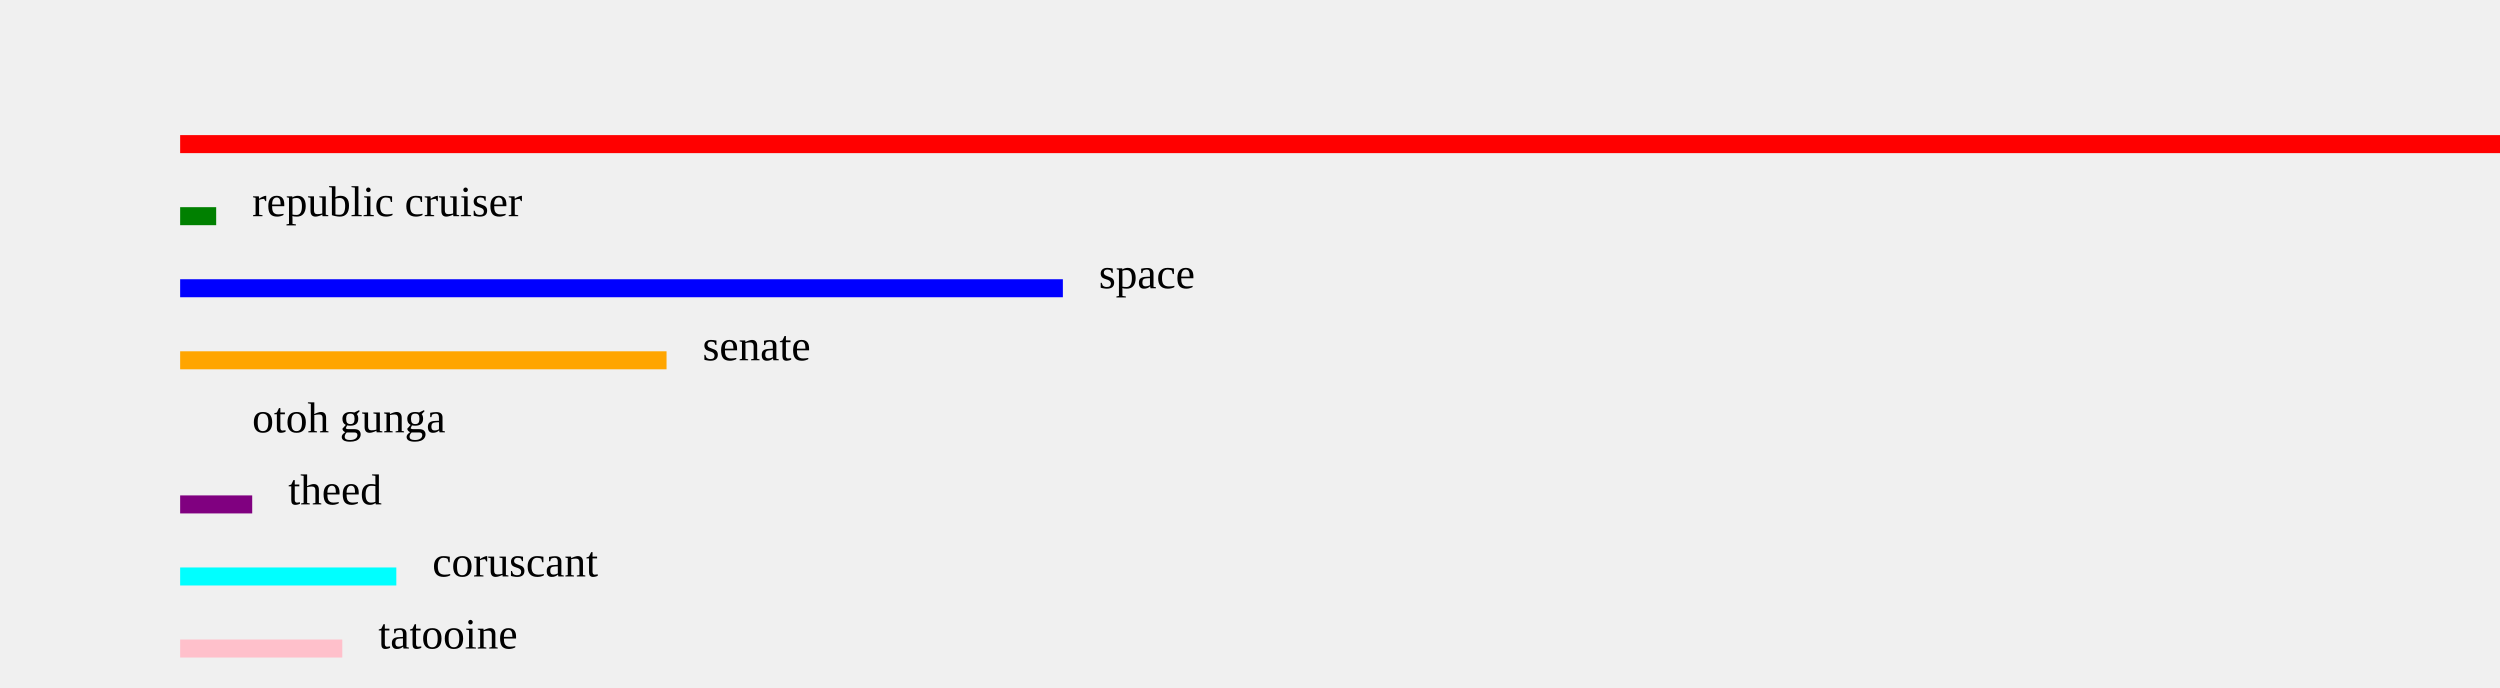
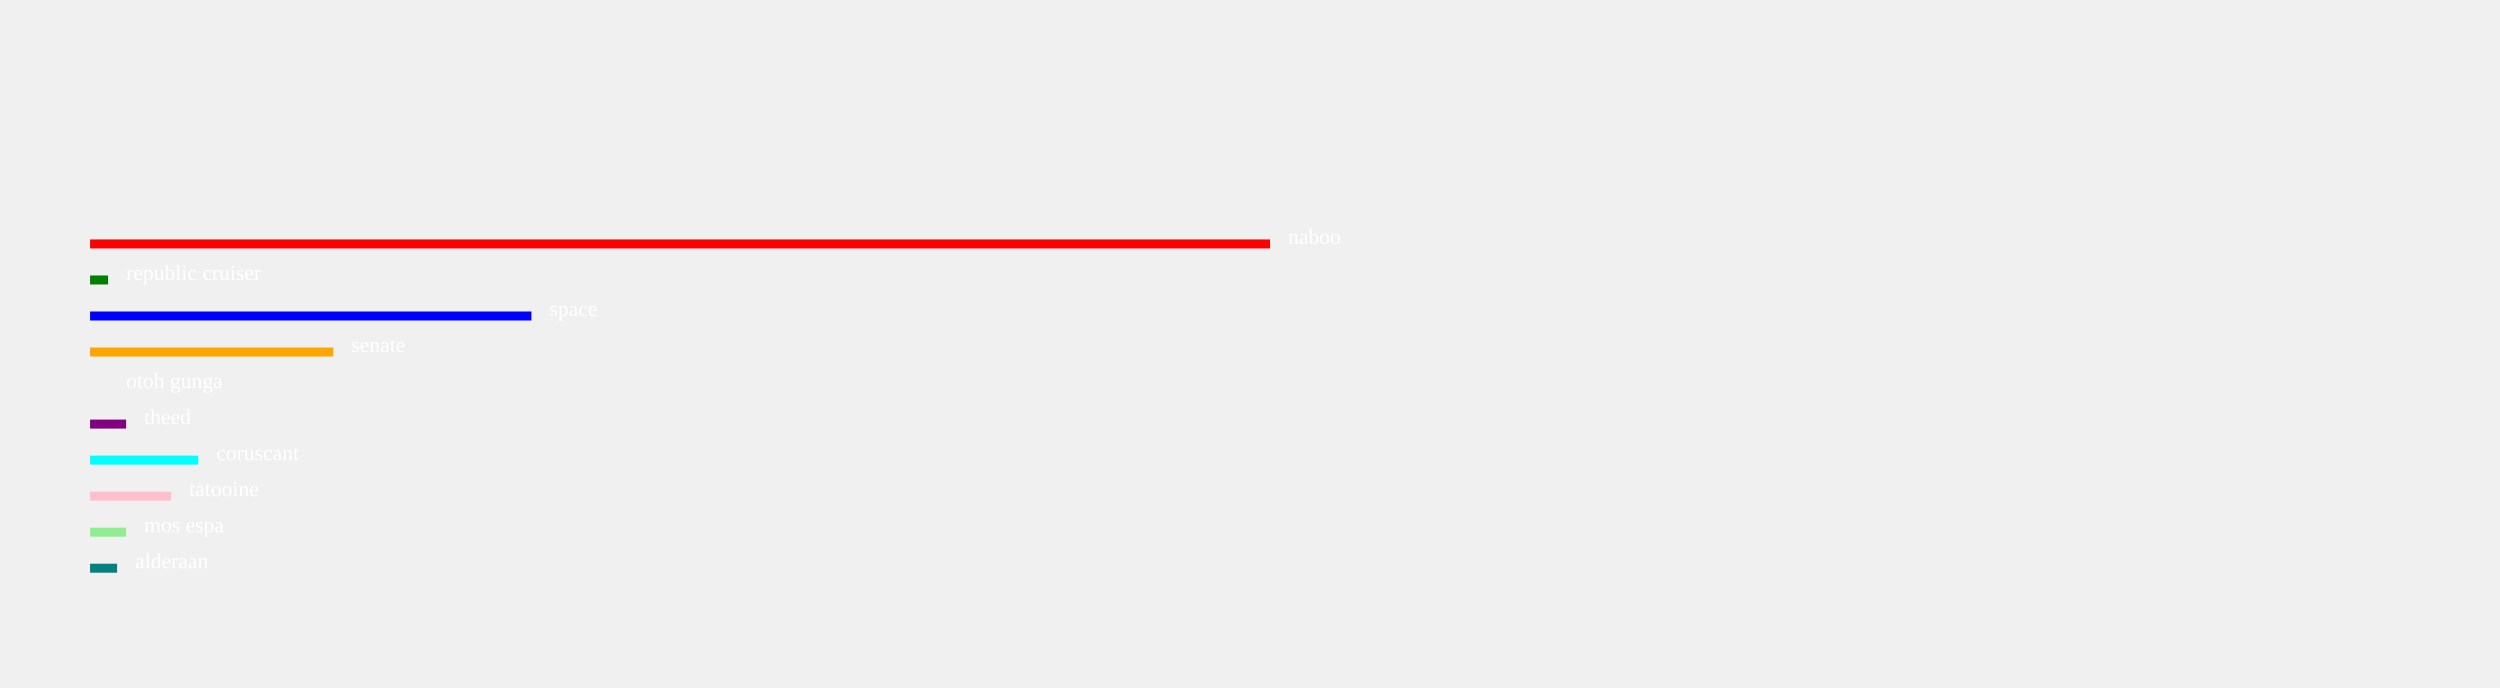
- <svg xmlns="http://www.w3.org/2000/svg" width="100%" height="100%">
+ <svg xmlns="http://www.w3.org/2000/svg" width="200%" height="100%">
  <g transform="translate(50, 20)">
    <g id="P-1">
      <line x1="0" y1="20" x2="655" y2="20" stroke="red" stroke-width="5" />
-       <text fill="black" x="665" y="20">naboo</text>
+       <text fill="white" x="665" y="20">naboo</text>
    </g>
    <g id="P-2">
      <line x1="0" y1="40" x2="10" y2="40" stroke="green" stroke-width="5" />
-       <text fill="black" x="20" y="40">republic cruiser</text>
+       <text fill="white" x="20" y="40">republic cruiser</text>
    </g>
    <g id="P-3">
      <line x1="0" y1="60" x2="245" y2="60" stroke="blue" stroke-width="5" />
-       <text fill="black" x="255" y="60">space</text>
+       <text fill="white" x="255" y="60">space</text>
    </g>
    <g id="P-4">
      <line x1="0" y1="80" x2="135" y2="80" stroke="orange" stroke-width="5" />
-       <text fill="black" x="145" y="80">senate</text>
+       <text fill="white" x="145" y="80">senate</text>
    </g>
    <g id="P-5">
      <line x1="0" y1="100" x2="10" y2="100" stroke="lightpurple" stroke-width="5" />
-       <text fill="black" x="20" y="100">otoh gunga</text>
+       <text fill="white" x="20" y="100">otoh gunga</text>
    </g>
    <g id="P-6">
      <line x1="0" y1="120" x2="20" y2="120" stroke="purple" stroke-width="5" />
-       <text fill="black" x="30" y="120">theed</text>
+       <text fill="white" x="30" y="120">theed</text>
    </g>
    <g id="P-7">
      <line x1="0" y1="140" x2="60" y2="140" stroke="aqua" stroke-width="5" />
-       <text fill="black" x="70" y="140">coruscant</text>
+       <text fill="white" x="70" y="140">coruscant</text>
    </g>
    <g id="P-8">
      <line x1="0" y1="160" x2="45" y2="160" stroke="pink" stroke-width="5" />
-       <text fill="black" x="55" y="160">tatooine</text>
+       <text fill="white" x="55" y="160">tatooine</text>
    </g>
    <g id="P-9">
      <line x1="0" y1="180" x2="20" y2="180" stroke="lightgreen" stroke-width="5" />
-       <text fill="black" x="30" y="180">mos espa</text>
+       <text fill="white" x="30" y="180">mos espa</text>
    </g>
    <g id="P-10">
      <line x1="0" y1="200" x2="15" y2="200" stroke="teal" stroke-width="5" />
-       <text fill="black" x="25" y="200">alderaan</text>
+       <text fill="white" x="25" y="200">alderaan</text>
    </g>
  </g>
</svg>
